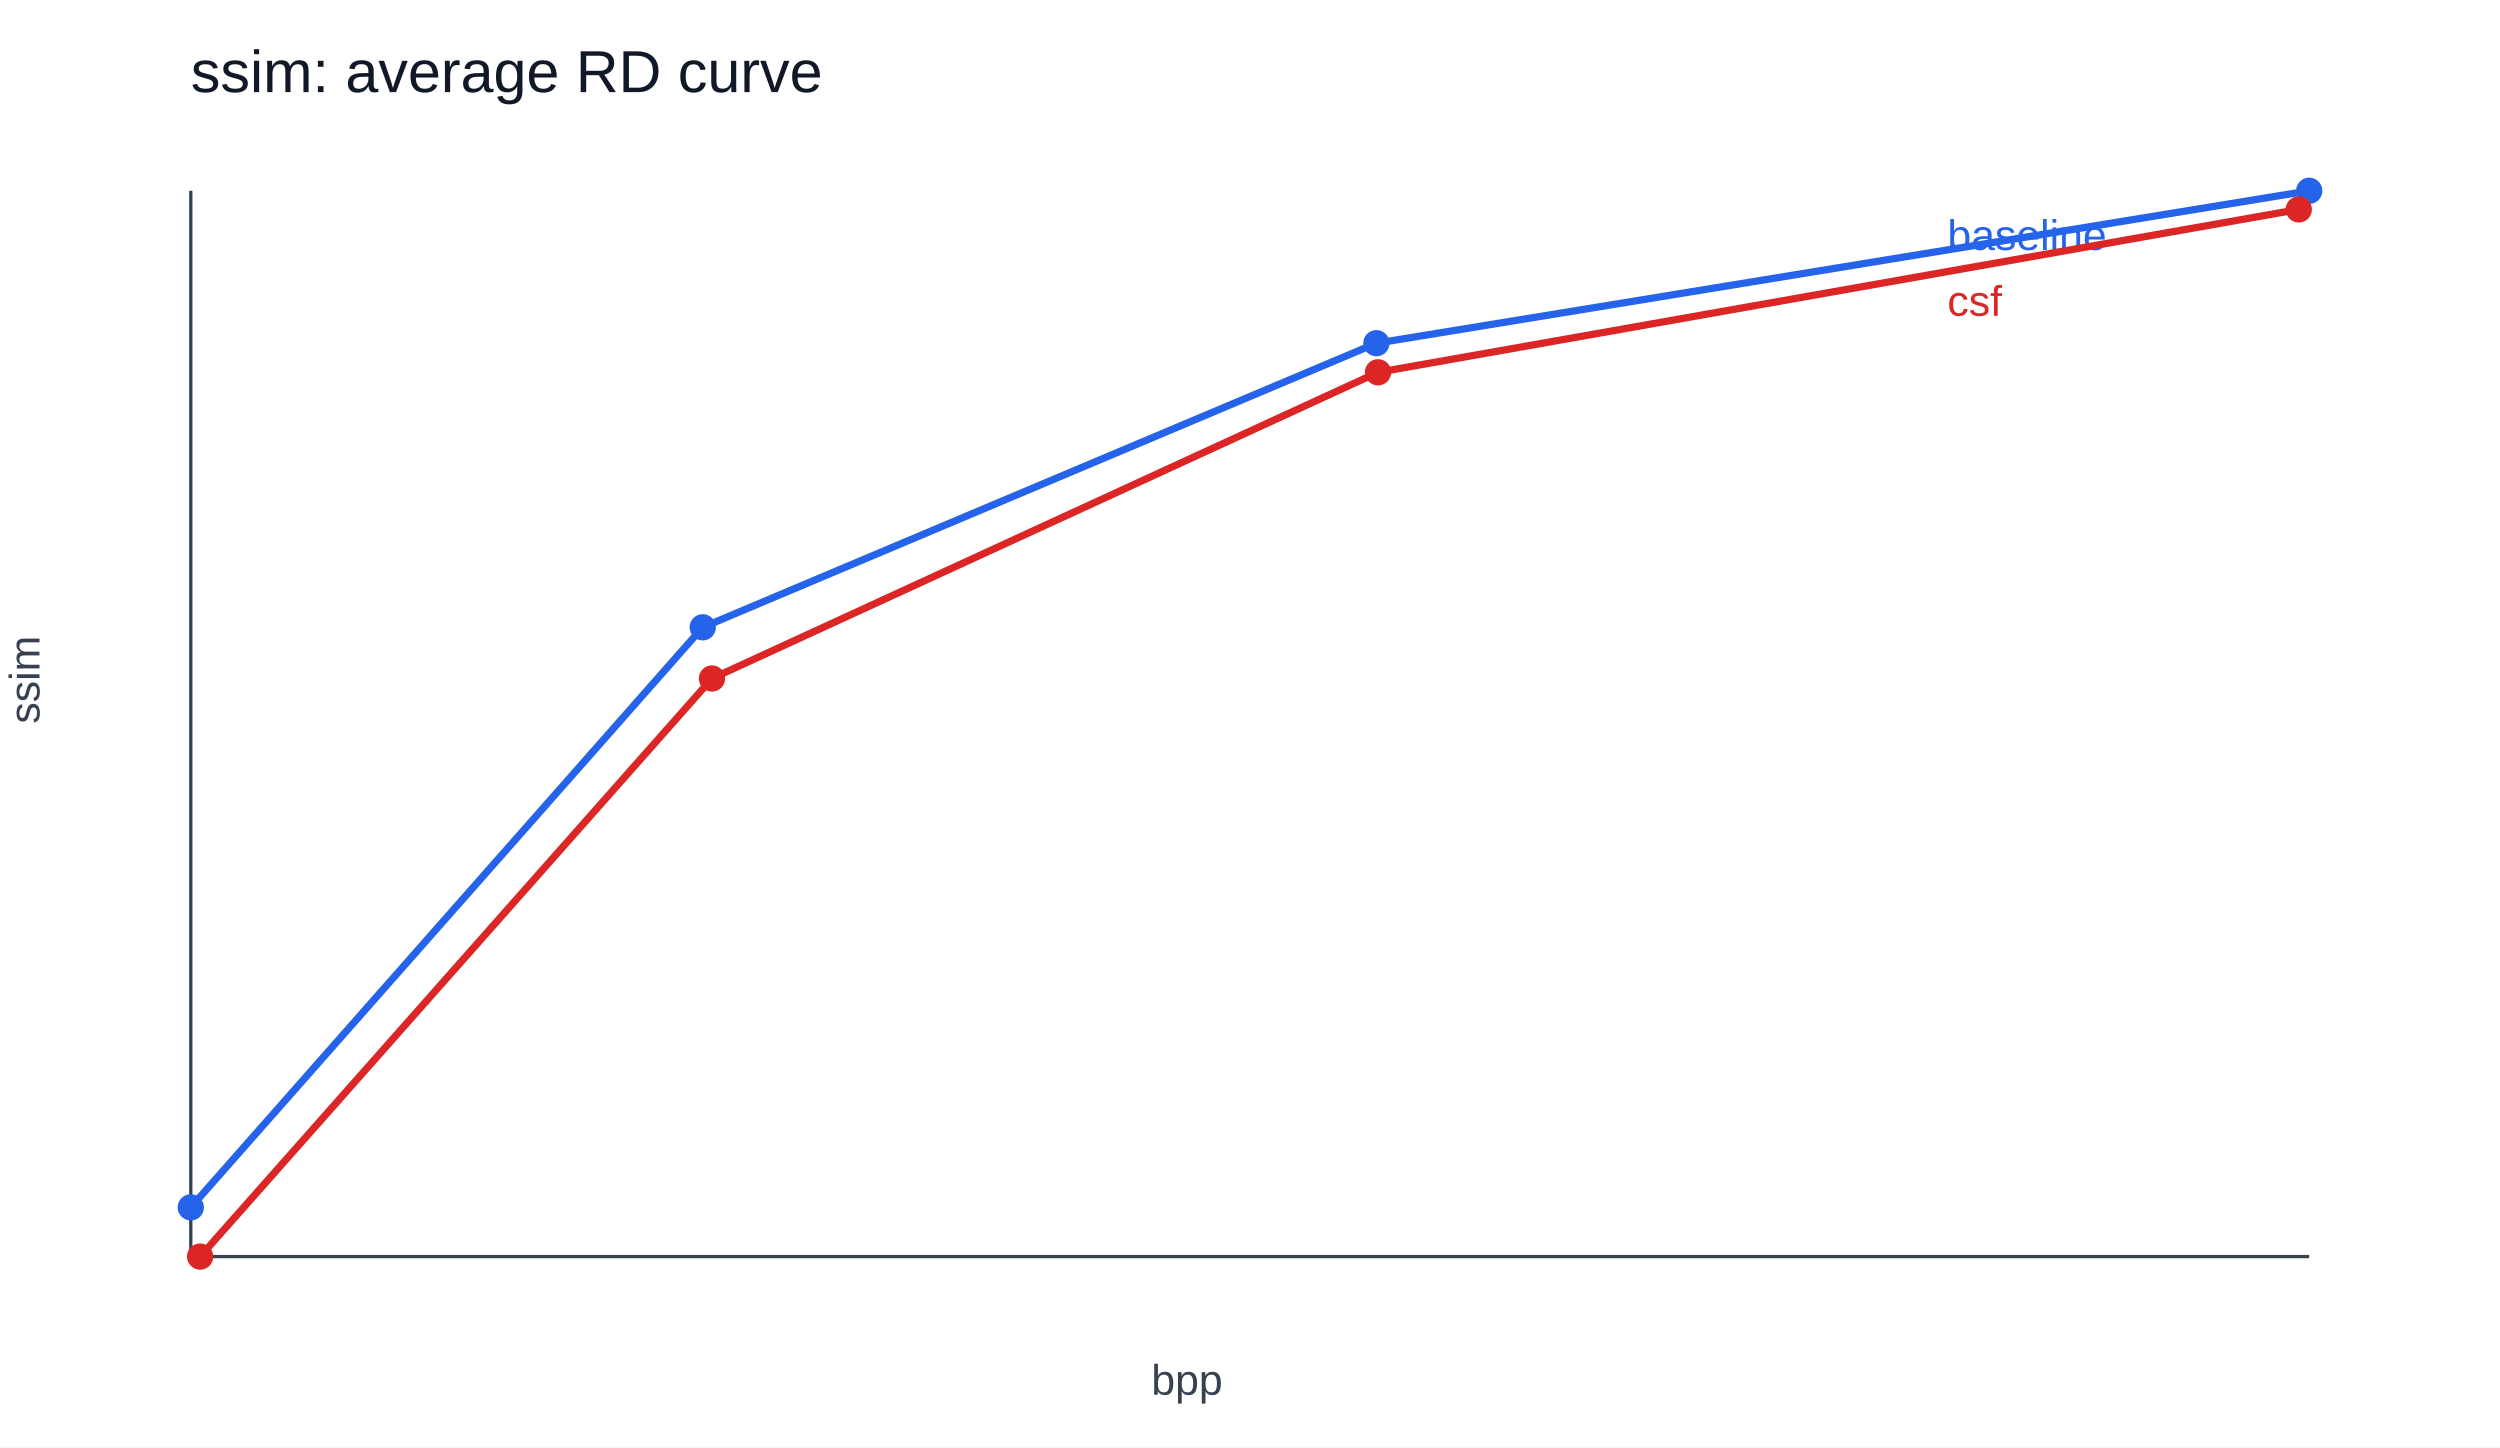
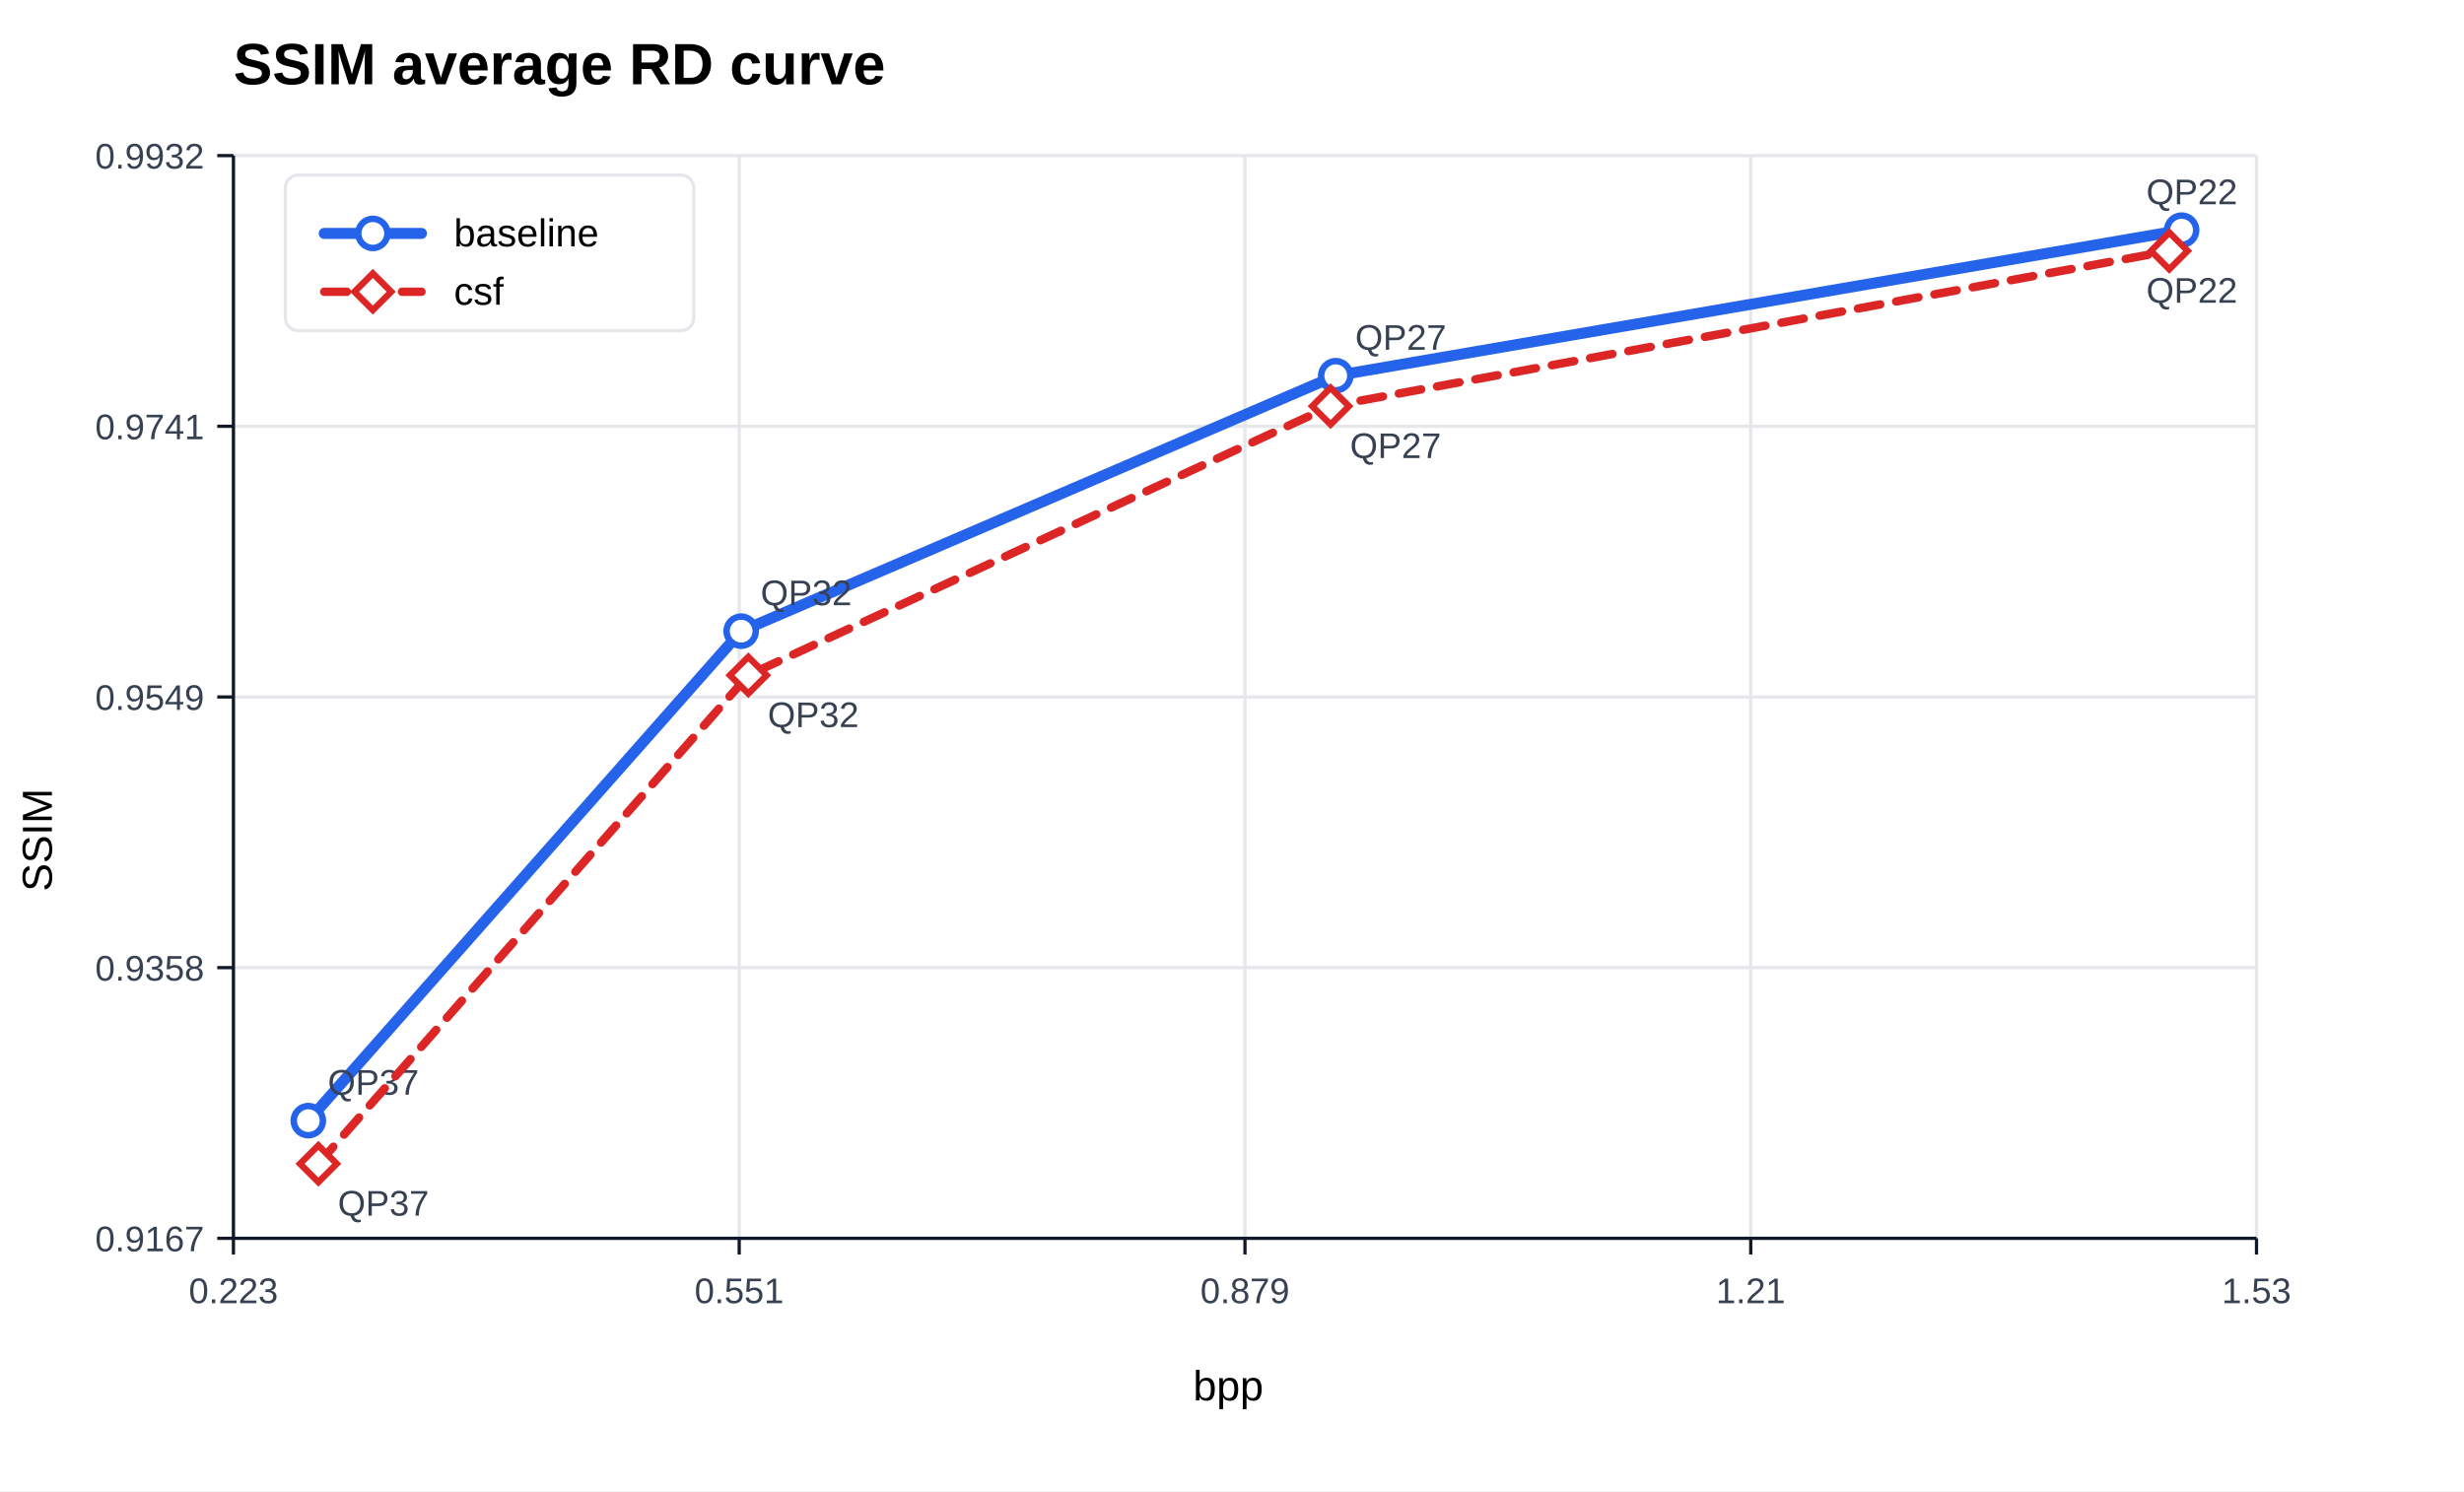
- <svg xmlns="http://www.w3.org/2000/svg" viewBox="0 0 760 440" width="760" height="440">
+ <svg xmlns="http://www.w3.org/2000/svg" width="760" height="460" viewBox="0 0 760 460">
  <rect width="100%" height="100%" fill="#ffffff" />
-   <text x="58" y="28" font-family="Arial" font-size="18" fill="#111827">ssim: average RD curve</text>
-   <line x1="58" y1="382" x2="702" y2="382" stroke="#374151" />
-   <line x1="58" y1="58" x2="58" y2="382" stroke="#374151" />
-   <text x="350.0" y="424" font-family="Arial" font-size="13" fill="#374151">bpp</text>
-   <text x="12" y="220.0" font-family="Arial" font-size="13" fill="#374151" transform="rotate(-90 12 220.0)">ssim</text>
-   <path d="M58.00,367.04 L213.63,190.70 L418.42,104.33 L702.00,58.00" fill="none" stroke="#2563eb" stroke-width="2.2" />
-   <circle cx="58.00" cy="367.04" r="4" fill="#2563eb" />
-   <circle cx="213.63" cy="190.70" r="4" fill="#2563eb" />
-   <circle cx="418.42" cy="104.33" r="4" fill="#2563eb" />
-   <circle cx="702.00" cy="58.00" r="4" fill="#2563eb" />
-   <text x="592" y="76" font-family="Arial" font-size="13" fill="#2563eb">baseline</text>
-   <path d="M60.84,382.00 L216.44,206.26 L418.91,113.18 L698.83,63.66" fill="none" stroke="#dc2626" stroke-width="2.2" />
-   <circle cx="60.84" cy="382.00" r="4" fill="#dc2626" />
-   <circle cx="216.44" cy="206.26" r="4" fill="#dc2626" />
-   <circle cx="418.91" cy="113.18" r="4" fill="#dc2626" />
-   <circle cx="698.83" cy="63.66" r="4" fill="#dc2626" />
-   <text x="592" y="96" font-family="Arial" font-size="13" fill="#dc2626">csf</text>
+   <text x="72" y="26" font-family="Arial" font-size="18" font-weight="700">SSIM average RD curve</text>
+   <line x1="72.0" y1="48" x2="72.0" y2="382" stroke="#e5e7eb" stroke-width="1" />
+   <line x1="228.0" y1="48" x2="228.0" y2="382" stroke="#e5e7eb" stroke-width="1" />
+   <line x1="384.0" y1="48" x2="384.0" y2="382" stroke="#e5e7eb" stroke-width="1" />
+   <line x1="540.0" y1="48" x2="540.0" y2="382" stroke="#e5e7eb" stroke-width="1" />
+   <line x1="696.0" y1="48" x2="696.0" y2="382" stroke="#e5e7eb" stroke-width="1" />
+   <line x1="72" y1="382.0" x2="696" y2="382.0" stroke="#e5e7eb" stroke-width="1" />
+   <line x1="72" y1="298.5" x2="696" y2="298.5" stroke="#e5e7eb" stroke-width="1" />
+   <line x1="72" y1="215.0" x2="696" y2="215.0" stroke="#e5e7eb" stroke-width="1" />
+   <line x1="72" y1="131.5" x2="696" y2="131.5" stroke="#e5e7eb" stroke-width="1" />
+   <line x1="72" y1="48.0" x2="696" y2="48.0" stroke="#e5e7eb" stroke-width="1" />
+   <line x1="72" y1="382" x2="696" y2="382" stroke="#111827" />
+   <line x1="72" y1="48" x2="72" y2="382" stroke="#111827" />
+   <text x="368" y="432" font-family="Arial" font-size="13">bpp</text>
+   <text x="16" y="275" font-family="Arial" font-size="13" transform="rotate(-90 16,275)">SSIM</text>
+   <line x1="72.0" y1="382" x2="72.0" y2="387" stroke="#111827" />
+   <text x="72.0" y="402" font-family="Arial" font-size="11" fill="#374151" text-anchor="middle">0.223</text>
+   <line x1="228.0" y1="382" x2="228.0" y2="387" stroke="#111827" />
+   <text x="228.0" y="402" font-family="Arial" font-size="11" fill="#374151" text-anchor="middle">0.551</text>
+   <line x1="384.0" y1="382" x2="384.0" y2="387" stroke="#111827" />
+   <text x="384.0" y="402" font-family="Arial" font-size="11" fill="#374151" text-anchor="middle">0.879</text>
+   <line x1="540.0" y1="382" x2="540.0" y2="387" stroke="#111827" />
+   <text x="540.0" y="402" font-family="Arial" font-size="11" fill="#374151" text-anchor="middle">1.21</text>
+   <line x1="696.0" y1="382" x2="696.0" y2="387" stroke="#111827" />
+   <text x="696.0" y="402" font-family="Arial" font-size="11" fill="#374151" text-anchor="middle">1.53</text>
+   <line x1="67" y1="382.0" x2="72" y2="382.0" stroke="#111827" />
+   <text x="63" y="386.0" font-family="Arial" font-size="11" fill="#374151" text-anchor="end">0.9167</text>
+   <line x1="67" y1="298.5" x2="72" y2="298.5" stroke="#111827" />
+   <text x="63" y="302.5" font-family="Arial" font-size="11" fill="#374151" text-anchor="end">0.9358</text>
+   <line x1="67" y1="215.0" x2="72" y2="215.0" stroke="#111827" />
+   <text x="63" y="219.0" font-family="Arial" font-size="11" fill="#374151" text-anchor="end">0.9549</text>
+   <line x1="67" y1="131.5" x2="72" y2="131.5" stroke="#111827" />
+   <text x="63" y="135.5" font-family="Arial" font-size="11" fill="#374151" text-anchor="end">0.9741</text>
+   <line x1="67" y1="48.0" x2="72" y2="48.0" stroke="#111827" />
+   <text x="63" y="52.0" font-family="Arial" font-size="11" fill="#374151" text-anchor="end">0.9932</text>
+   <polyline fill="none" stroke="#2563eb" stroke-width="3.4" stroke-linecap="round" stroke-linejoin="round" points="95.1,345.7 228.6,194.7 412.0,115.9 672.9,71.0" />
+   <circle cx="95.1" cy="345.7" r="4.5" fill="#ffffff" stroke="#2563eb" stroke-width="2" />
+   <text x="101.1" y="337.7" font-family="Arial" font-size="11" fill="#374151">QP37</text>
+   <circle cx="228.6" cy="194.7" r="4.5" fill="#ffffff" stroke="#2563eb" stroke-width="2" />
+   <text x="234.6" y="186.7" font-family="Arial" font-size="11" fill="#374151">QP32</text>
+   <circle cx="412.0" cy="115.9" r="4.5" fill="#ffffff" stroke="#2563eb" stroke-width="2" />
+   <text x="418.0" y="107.9" font-family="Arial" font-size="11" fill="#374151">QP27</text>
+   <circle cx="672.9" cy="71.0" r="4.5" fill="#ffffff" stroke="#2563eb" stroke-width="2" />
+   <text x="662.0" y="63.0" font-family="Arial" font-size="11" fill="#374151">QP22</text>
+   <polyline fill="none" stroke="#dc2626" stroke-width="2.6" stroke-linecap="round" stroke-linejoin="round" stroke-dasharray="7 5" points="98.2,359.0 230.8,208.3 410.4,125.3 669.1,77.4" />
+   <rect x="94.2" y="355.0" width="8" height="8" transform="rotate(45 98.2 359.0)" fill="#ffffff" stroke="#dc2626" stroke-width="2" />
+   <text x="104.2" y="375.0" font-family="Arial" font-size="11" fill="#374151">QP37</text>
+   <rect x="226.8" y="204.3" width="8" height="8" transform="rotate(45 230.8 208.3)" fill="#ffffff" stroke="#dc2626" stroke-width="2" />
+   <text x="236.8" y="224.3" font-family="Arial" font-size="11" fill="#374151">QP32</text>
+   <rect x="406.4" y="121.3" width="8" height="8" transform="rotate(45 410.4 125.3)" fill="#ffffff" stroke="#dc2626" stroke-width="2" />
+   <text x="416.4" y="141.3" font-family="Arial" font-size="11" fill="#374151">QP27</text>
+   <rect x="665.1" y="73.4" width="8" height="8" transform="rotate(45 669.1 77.4)" fill="#ffffff" stroke="#dc2626" stroke-width="2" />
+   <text x="662.0" y="93.4" font-family="Arial" font-size="11" fill="#374151">QP22</text>
+   <rect x="88" y="54" width="126" height="48" rx="4" fill="#ffffff" stroke="#e5e7eb" />
+   <line x1="100" y1="72" x2="130" y2="72" stroke="#2563eb" stroke-width="3.4" stroke-linecap="round" />
+   <circle cx="115.0" cy="72.0" r="4.5" fill="#ffffff" stroke="#2563eb" stroke-width="2" />
+   <text x="140" y="76" font-family="Arial" font-size="12">baseline</text>
+   <line x1="100" y1="90" x2="130" y2="90" stroke="#dc2626" stroke-width="2.6" stroke-linecap="round" stroke-dasharray="7 5" />
+   <rect x="111.0" y="86.0" width="8" height="8" transform="rotate(45 115.0 90.0)" fill="#ffffff" stroke="#dc2626" stroke-width="2" />
+   <text x="140" y="94" font-family="Arial" font-size="12">csf</text>
</svg>
